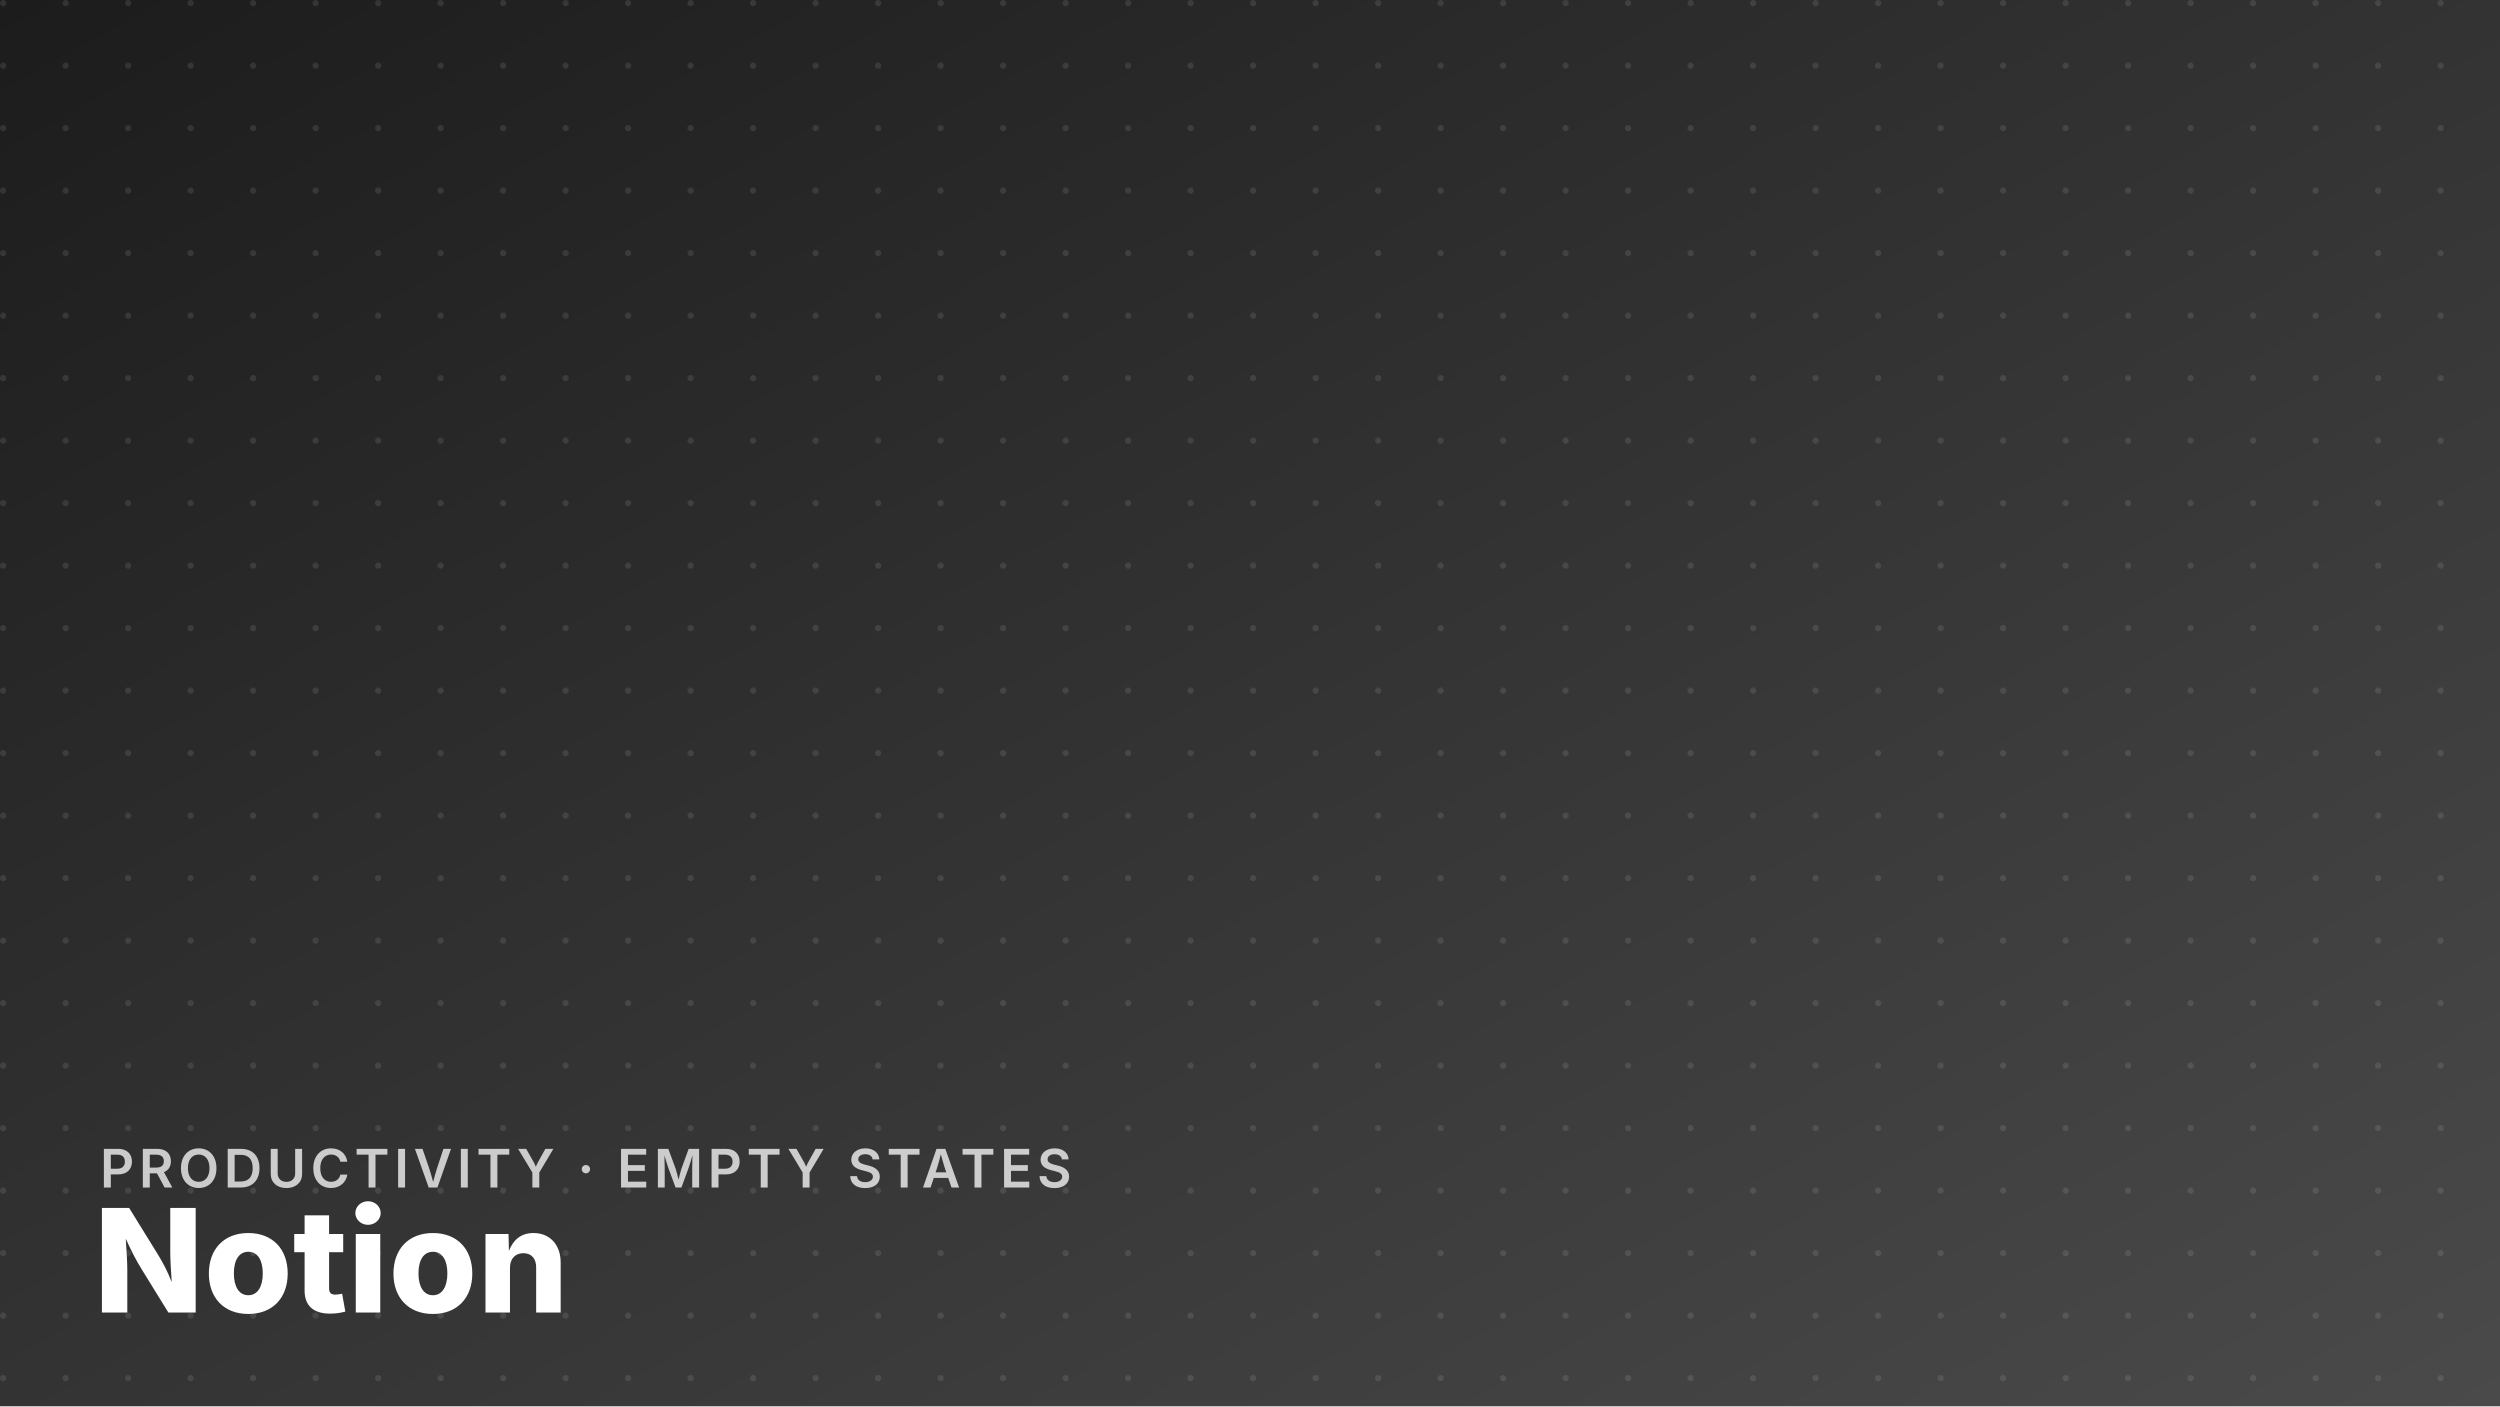
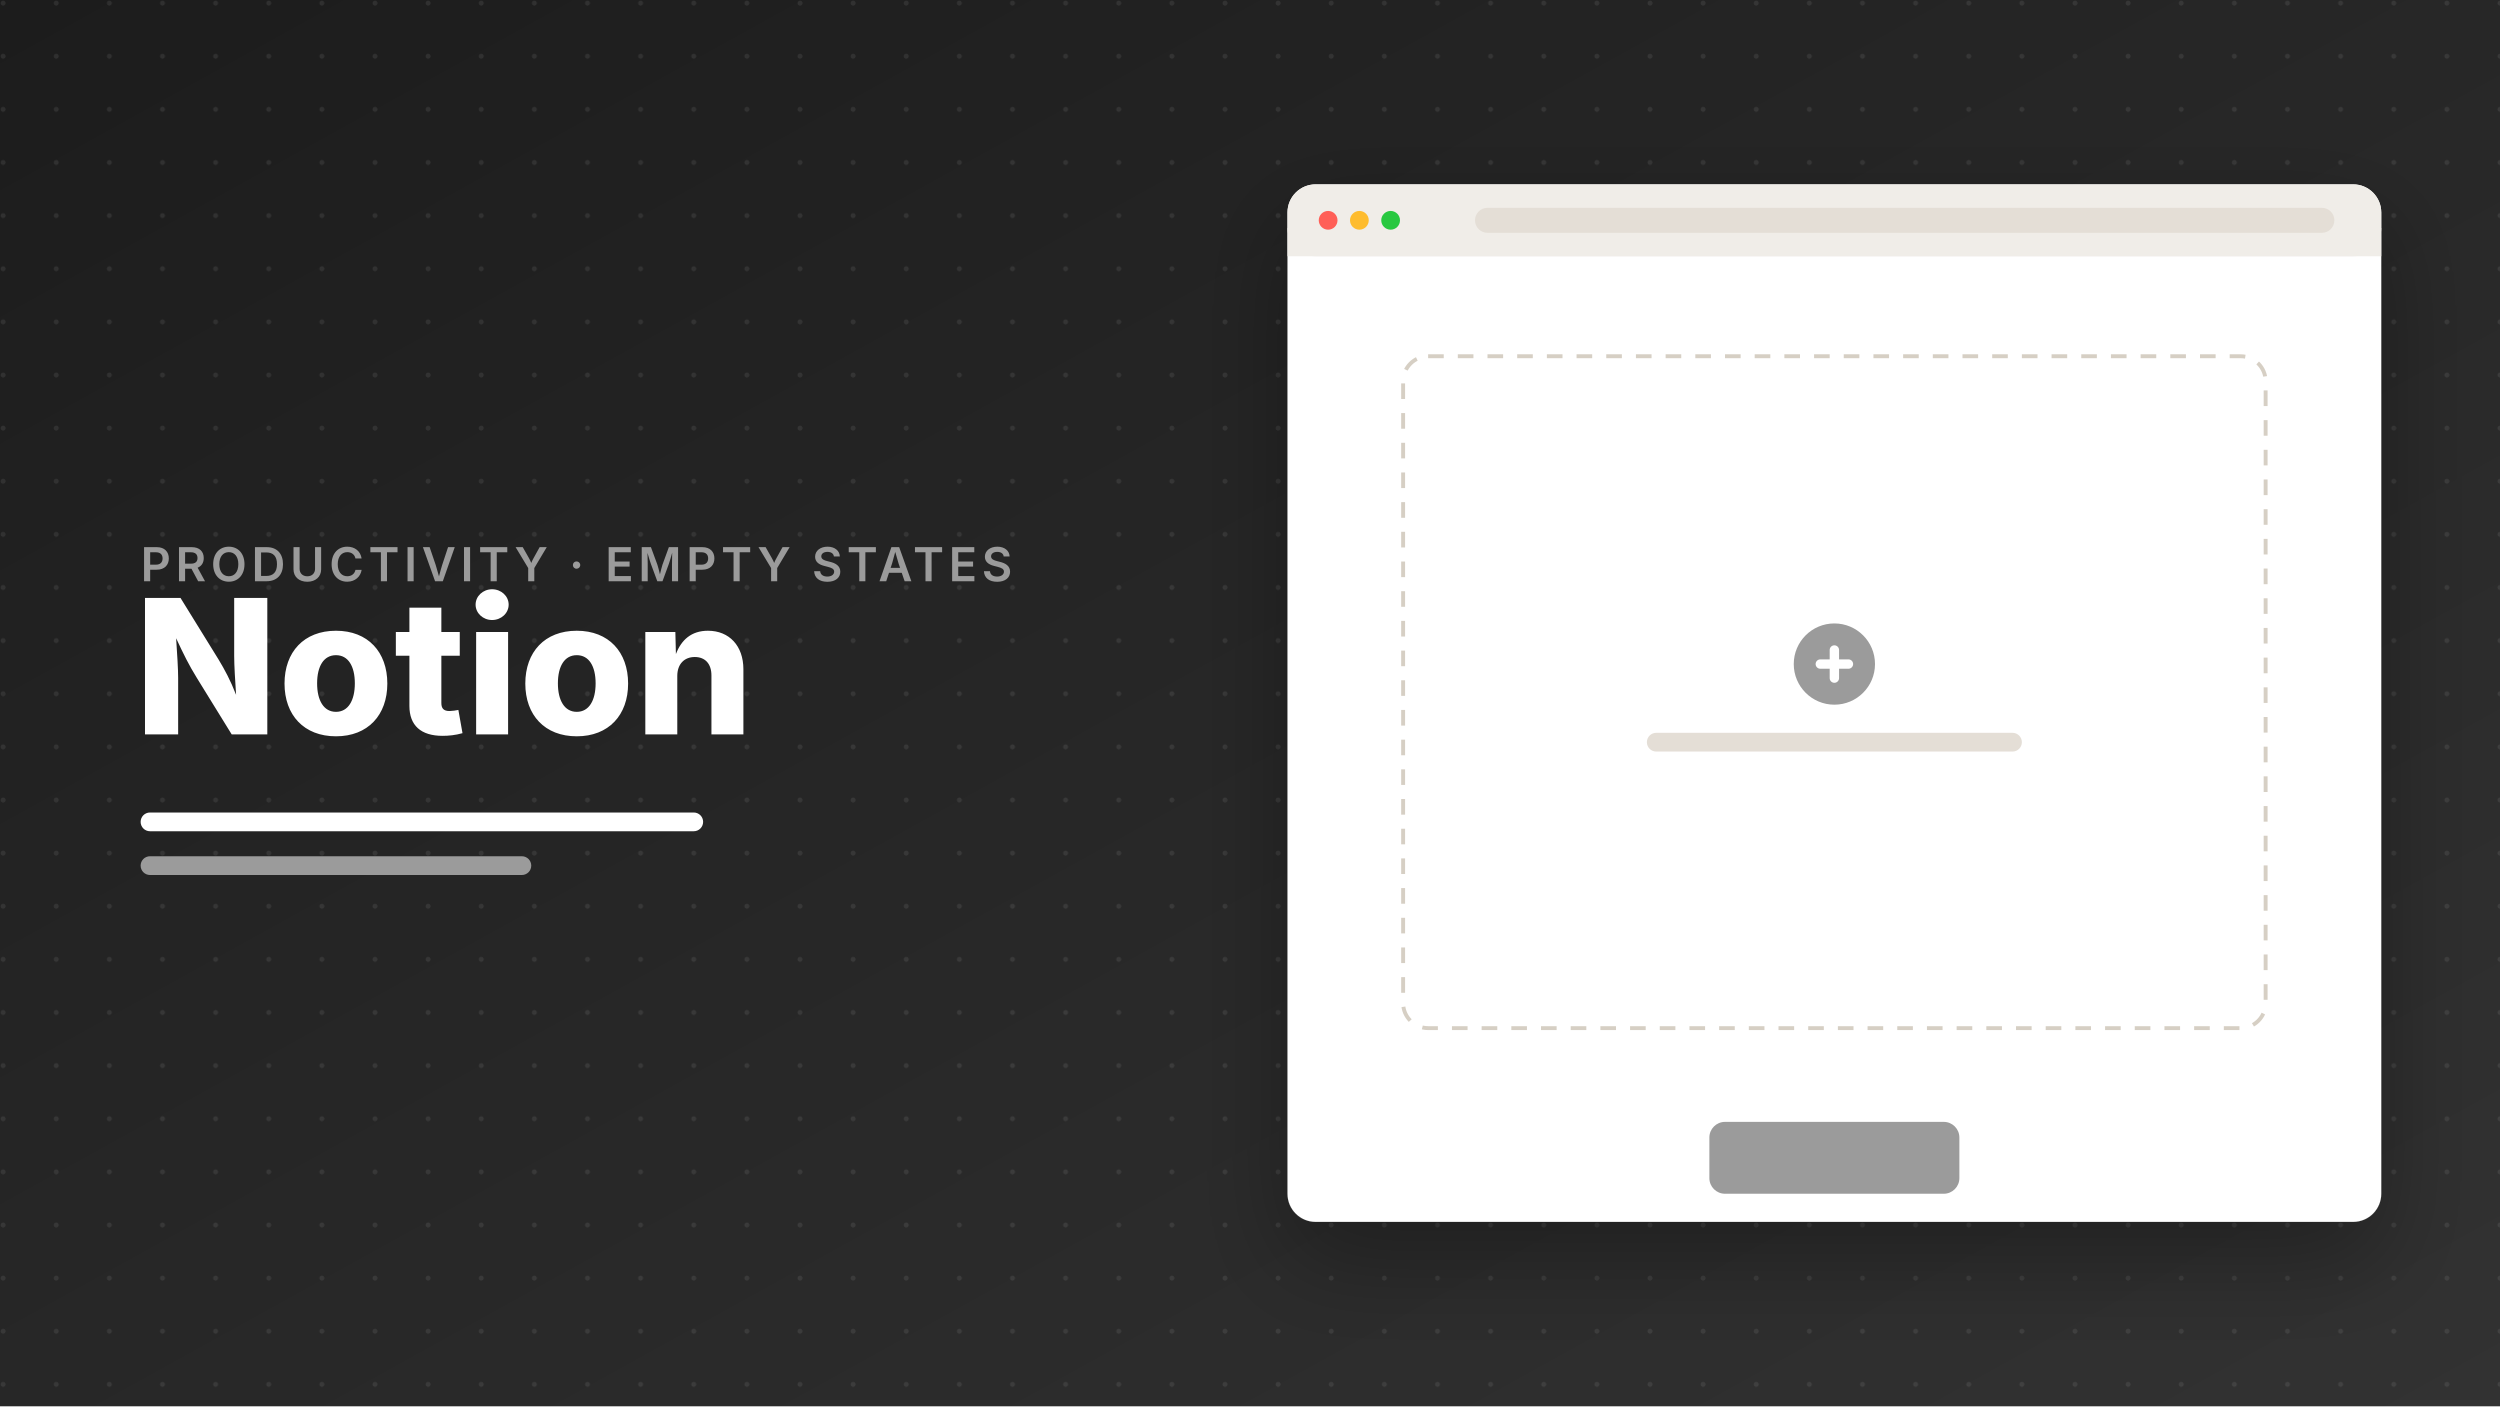
- <svg xmlns="http://www.w3.org/2000/svg" width="1600" height="900" viewBox="0 0 1600 900" role="img" aria-label="Notion">
+ <svg xmlns="http://www.w3.org/2000/svg" width="1600" height="900" viewBox="0 0 1600 900" role="img" aria-label="Notion UI mockup">
  <defs>
-     <linearGradient id="g" x1="0" y1="0" x2="1" y2="1">
+     <linearGradient id="bg" x1="0" y1="0" x2="1" y2="1">
      <stop offset="0" stop-color="#1c1c1c" />
-       <stop offset="1" stop-color="#4a4a4a" />
+       <stop offset="1" stop-color="#323232" />
    </linearGradient>
-     <pattern id="dots" width="40" height="40" patternUnits="userSpaceOnUse">
-       <circle cx="2" cy="2" r="2" fill="#ffffff" opacity="0.10" />
+     <pattern id="dots" width="34" height="34" patternUnits="userSpaceOnUse">
+       <circle cx="2" cy="2" r="1.6" fill="#ffffff" opacity="0.08" />
    </pattern>
+     <filter id="sh" x="-20%" y="-20%" width="140%" height="140%">
+       <feDropShadow dx="0" dy="24" stdDeviation="30" flood-color="#000" flood-opacity="0.30" />
+     </filter>
  </defs>
-   <rect width="1600" height="900" fill="url(#g)" />
-   <rect width="1600" height="900" fill="url(#dots)" />
-   <text x="64" y="760" font-family="Inter, Arial, sans-serif" font-size="34" font-weight="600" fill="#ffffff" opacity="0.75" letter-spacing="3">PRODUCTIVITY · EMPTY STATES</text>
-   <text x="60" y="840" font-family="Inter, Arial, sans-serif" font-size="92" font-weight="800" fill="#ffffff">Notion</text>
+   <rect x="0" y="0" width="1600" height="900" rx="0" fill="url(#bg)" />
+   <rect x="0" y="0" width="1600" height="900" rx="0" fill="url(#dots)" />
+   <text x="90" y="372" font-family="Inter,Arial,sans-serif" font-size="30" font-weight="600" letter-spacing="3" fill="#9b9b9b">PRODUCTIVITY · EMPTY STATES</text>
+   <text x="86" y="470" font-family="Inter,Arial,sans-serif" font-size="120" font-weight="800" fill="#ffffff">Notion</text>
+   <rect x="90" y="520" width="360" height="12" rx="6" fill="#ffffff" />
+   <rect x="90" y="548" width="250" height="12" rx="6" fill="#9b9b9b" />
+   <g filter="url(#sh)">
+     <rect x="824" y="118" width="700" height="664" rx="18" fill="#ffffff" />
+   </g>
+   <rect x="824" y="118" width="700" height="46" rx="18" fill="#f0ede8" />
+   <rect x="824" y="146" width="700" height="18" rx="0" fill="#f0ede8" />
+   <circle cx="850" cy="141" r="6" fill="#ff5f57" />
+   <circle cx="870" cy="141" r="6" fill="#febc2e" />
+   <circle cx="890" cy="141" r="6" fill="#28c840" />
+   <rect x="944" y="133" width="550" height="16" rx="8" fill="#e4ded6" />
+   <g transform="translate(824,164)">
+     <rect x="74" y="64" width="552" height="430" rx="16" fill="none" stroke="#d6cfc4" stroke-width="2.5" stroke-dasharray="10 9" />
+     <circle cx="350" cy="261" r="26" fill="#9b9b9b" />
+     <rect x="338" y="258" width="24" height="6" rx="3" fill="#fff" />
+     <rect x="347" y="249" width="6" height="24" rx="3" fill="#fff" />
+     <rect x="230" y="305" width="240" height="12" rx="6" fill="#e4ded6" />
+     <rect x="270" y="554" width="160" height="46" rx="10" fill="#9b9b9b" />
+   </g>
</svg>
